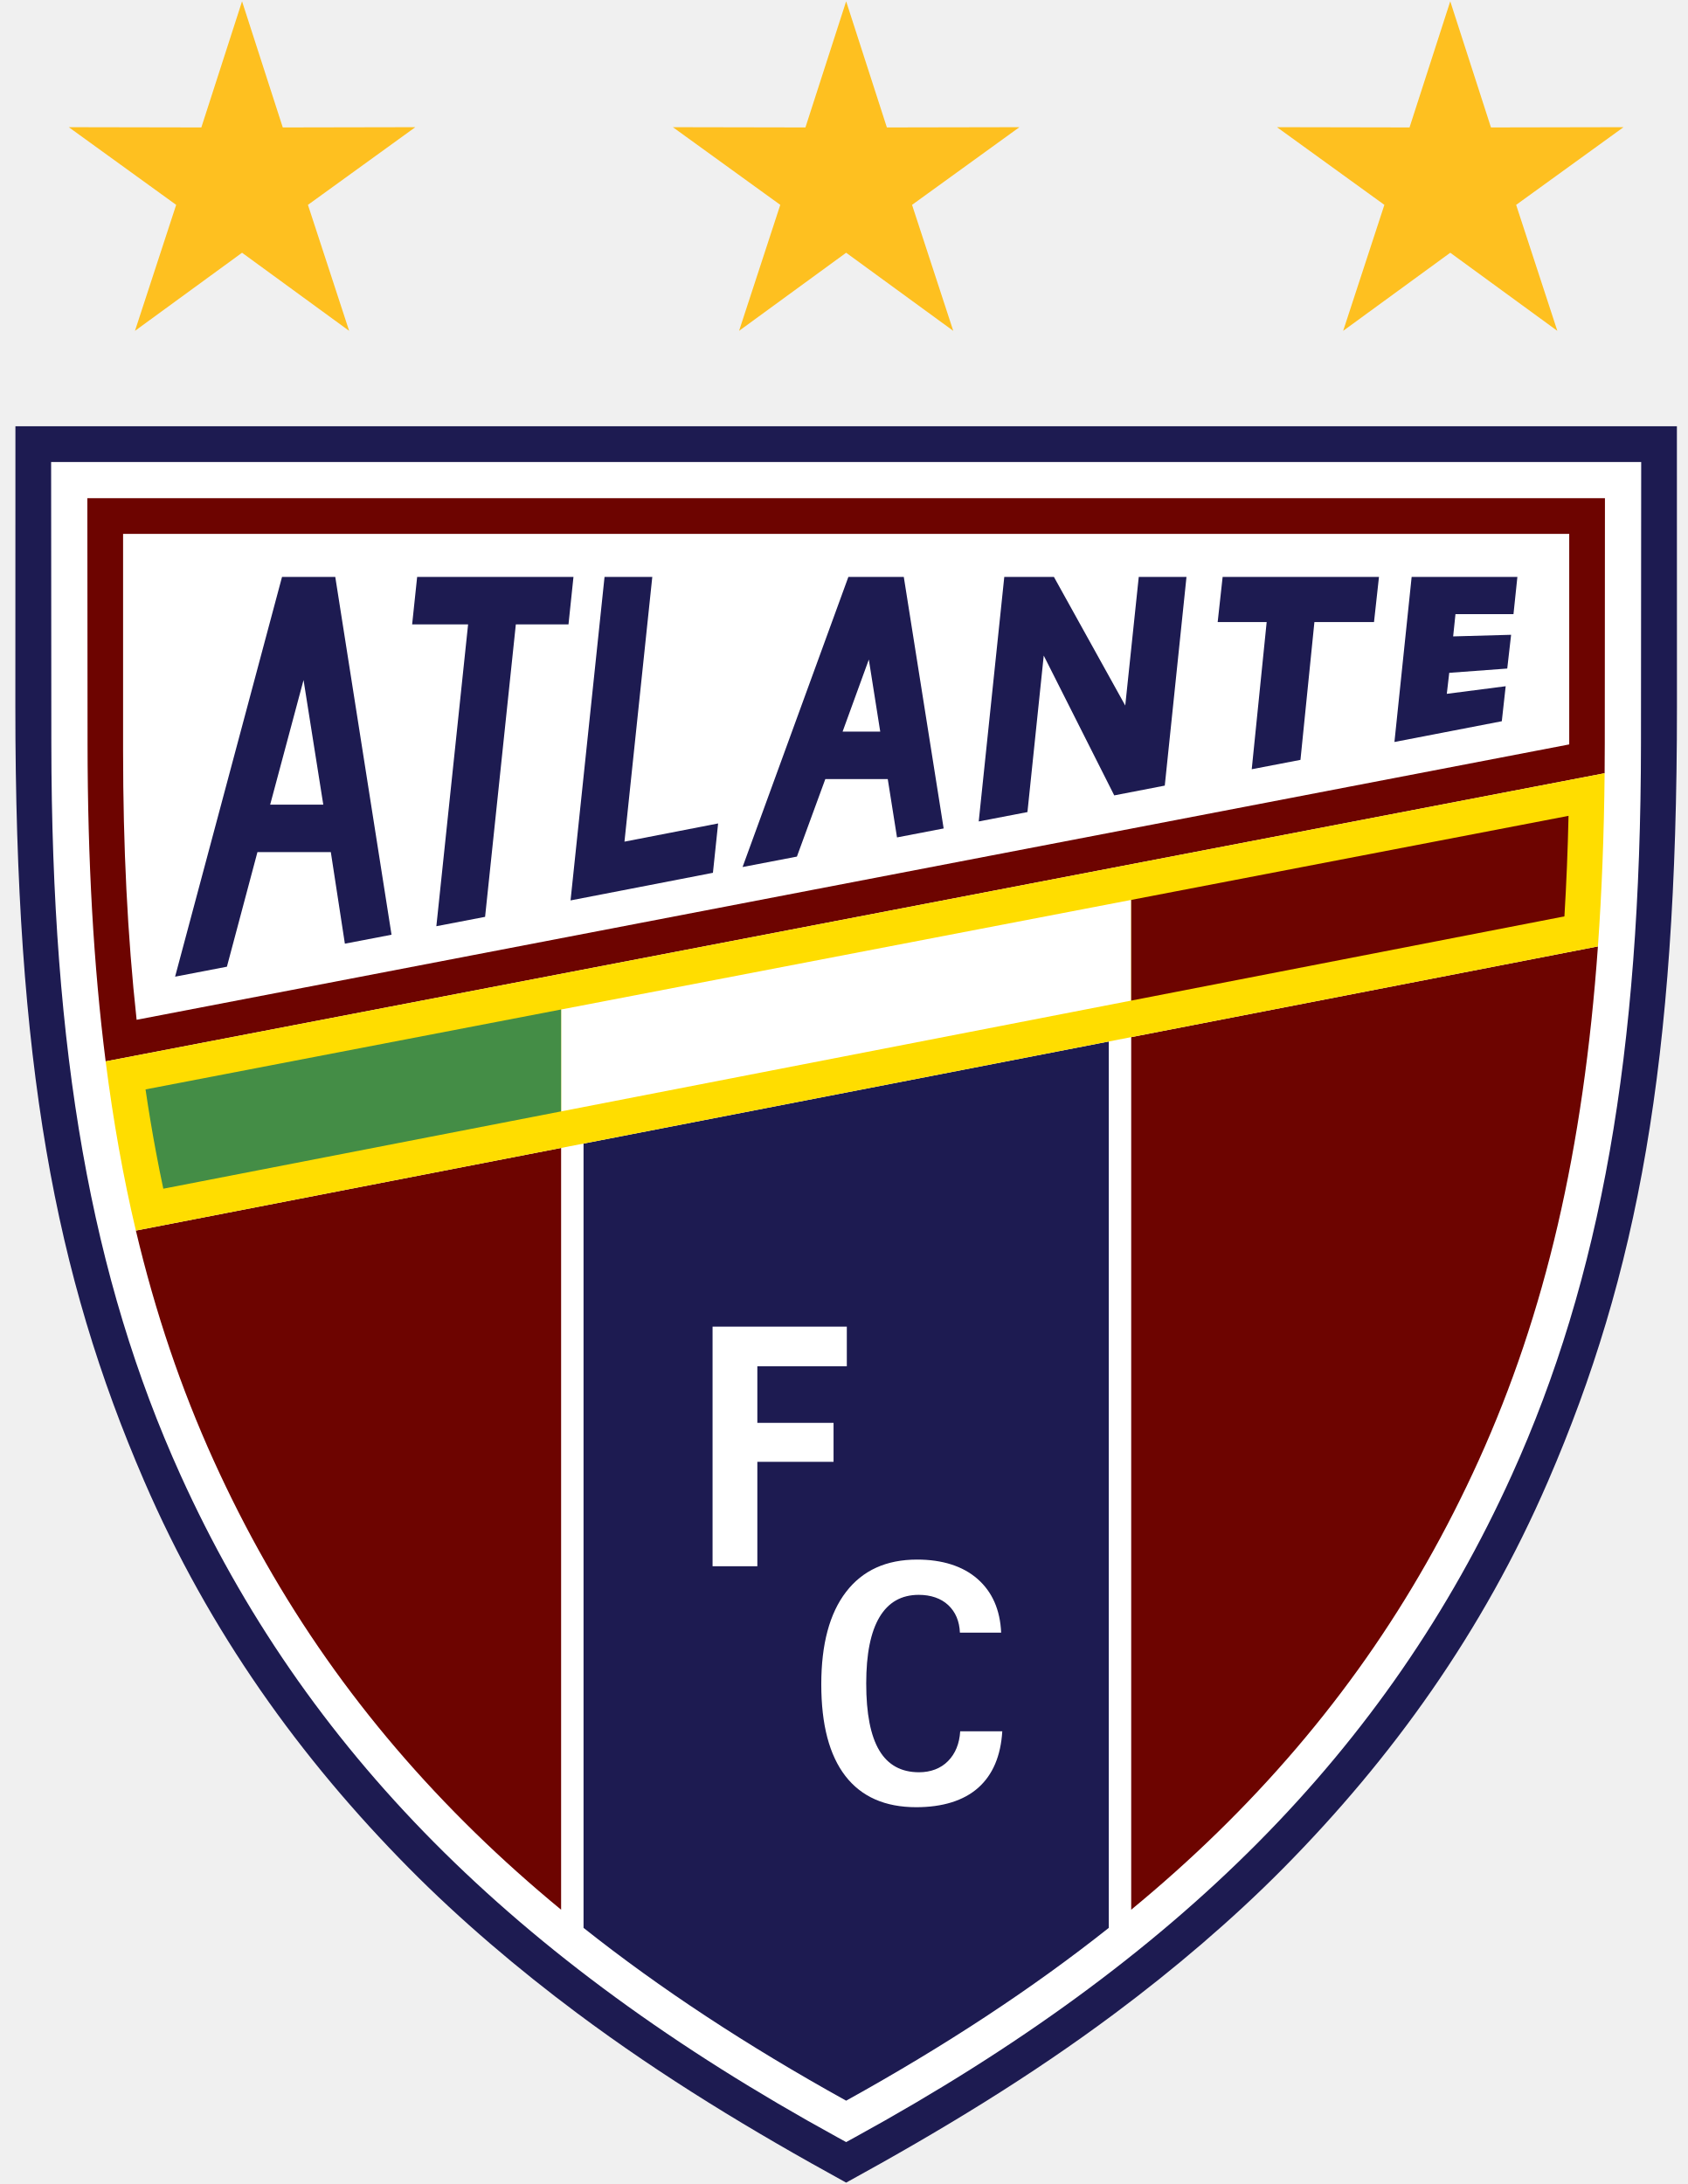
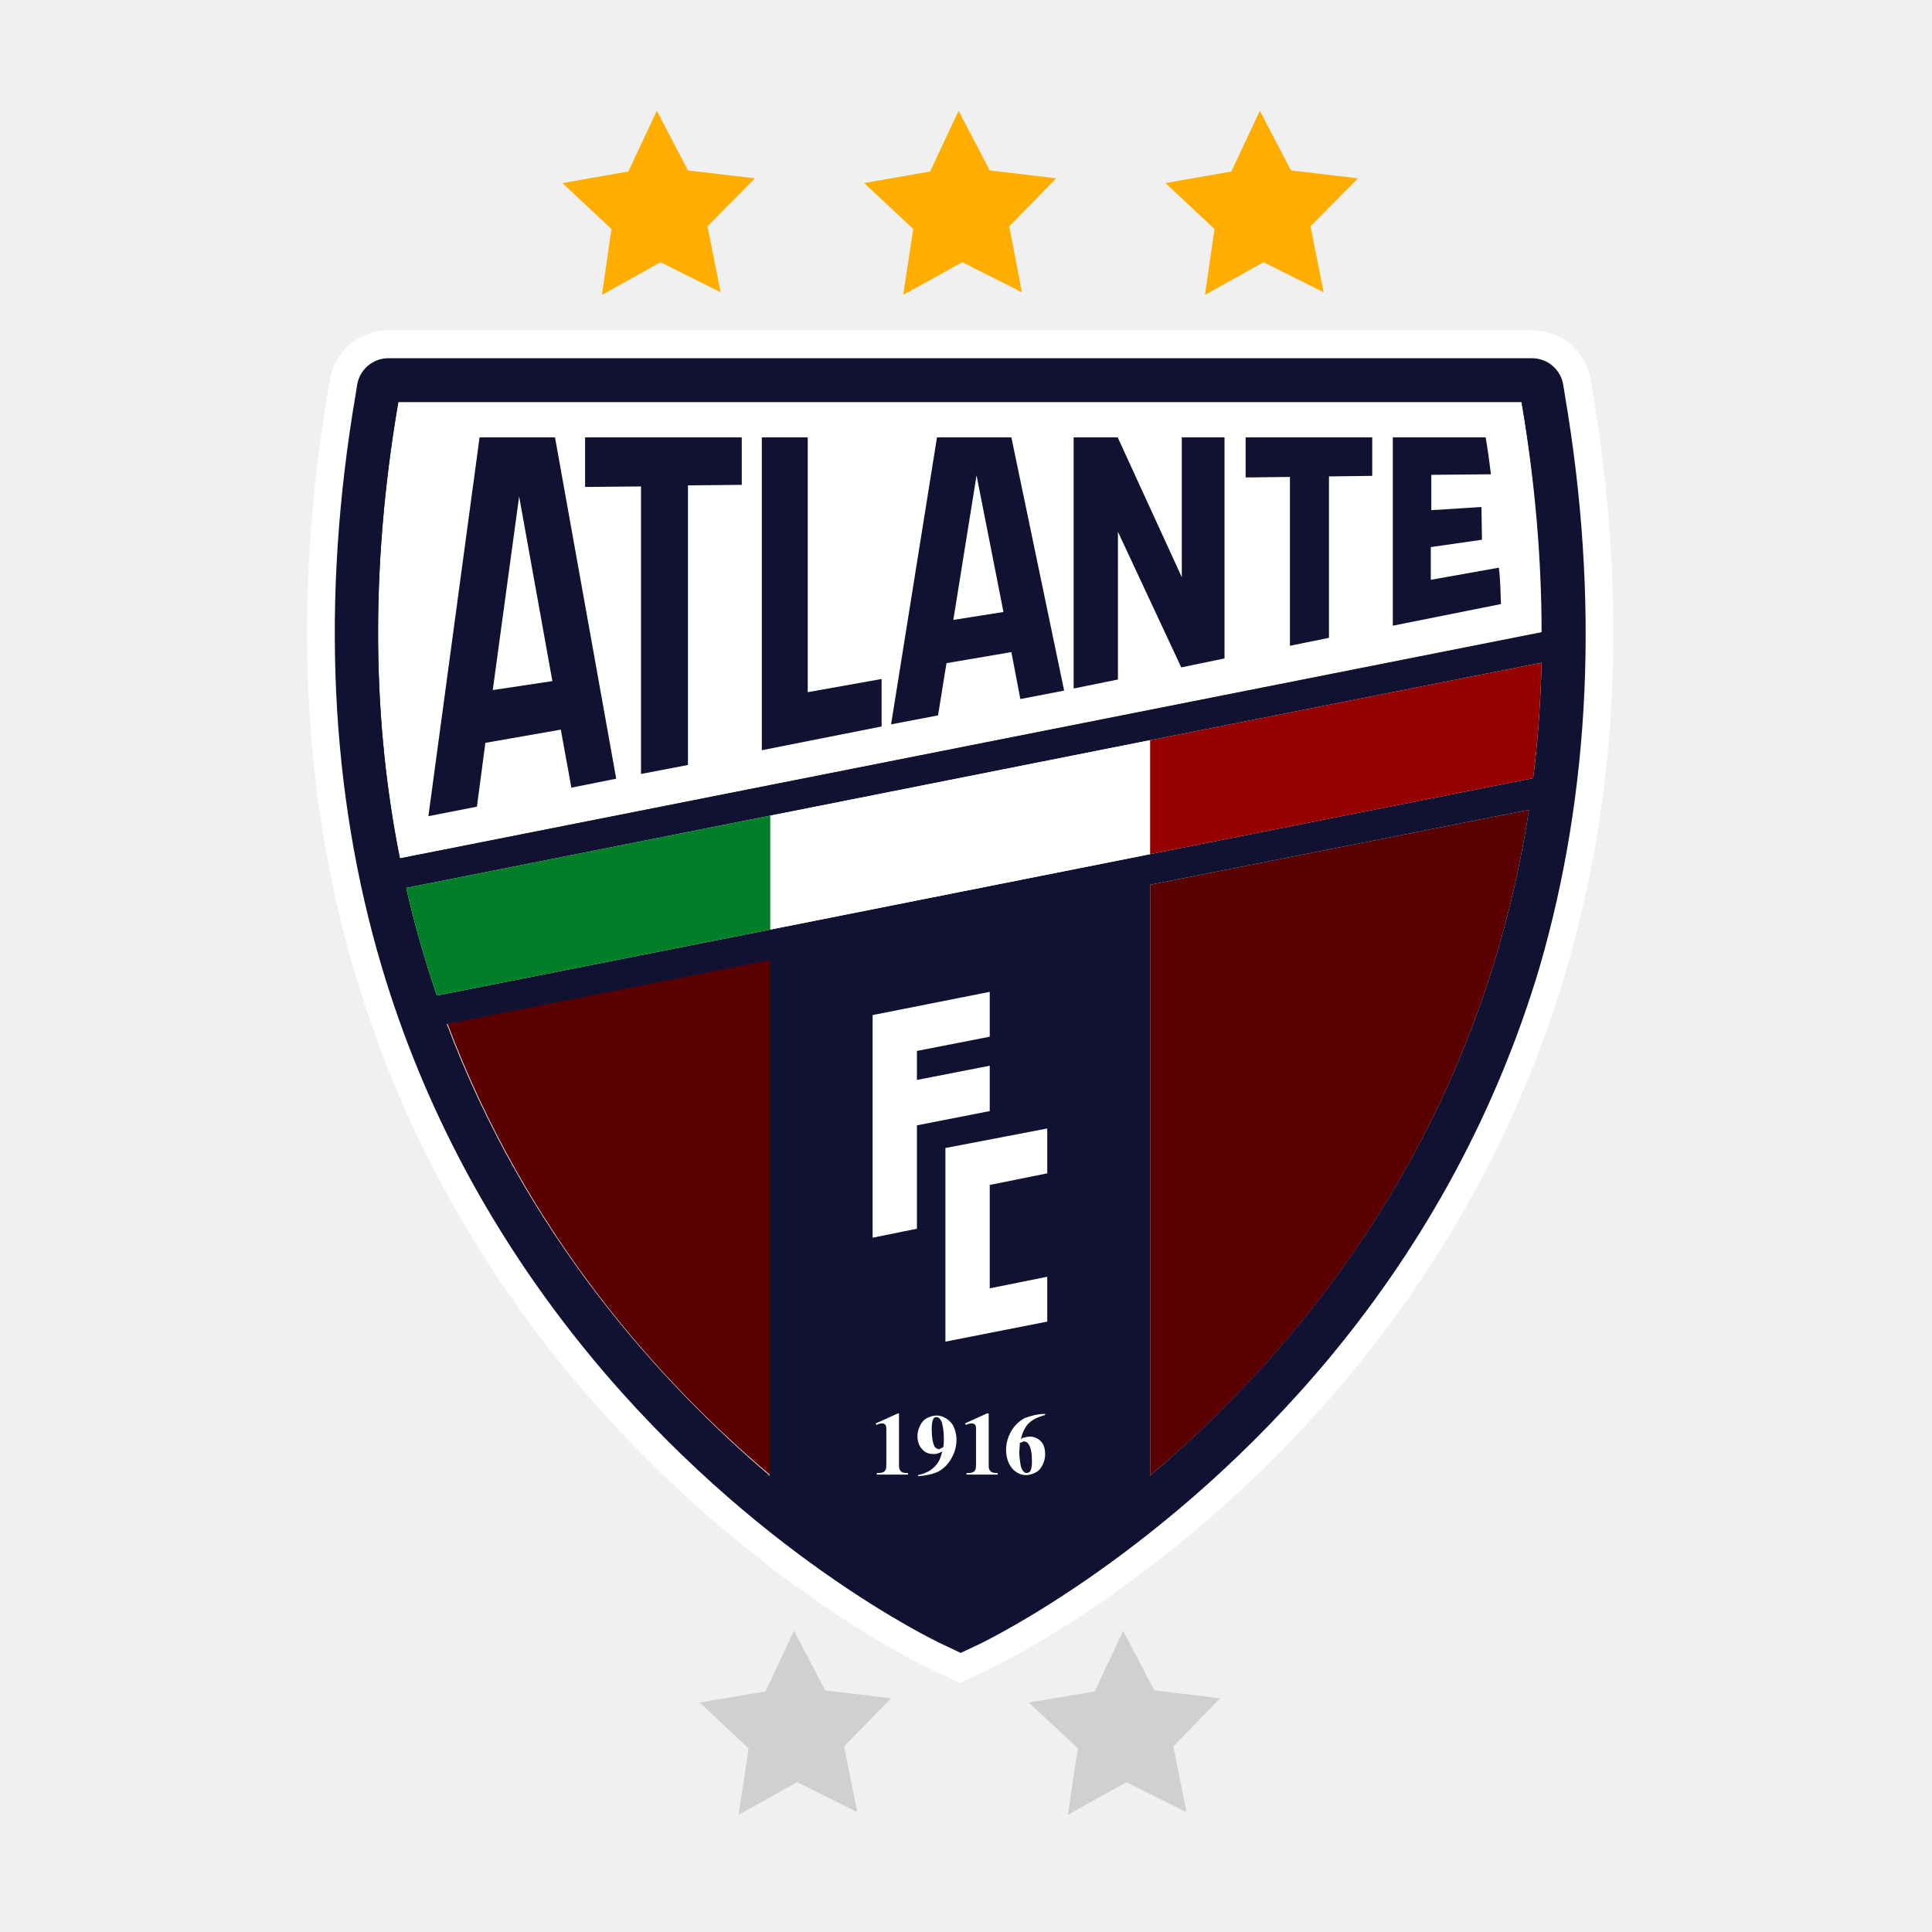
- <svg xmlns="http://www.w3.org/2000/svg" version="1.1" id="Layer_1" x="0px" y="0px" width="612px" height="792px" viewBox="0 0 612 792" enable-background="new 0 0 612 792" xml:space="preserve">
-   <path fill="#1D1B51" d="M306.809,791.497c-34.062-18.691-66.392-38.188-97.641-61.521c-21.114-15.757-42.365-33.779-60.891-52.528  c-39.33-39.795-72.289-85.523-95.981-140.336C19.904,462.156,5.536,385.546,5.569,256.253L5.593,154.58h602.436l0.021,101.673  c0.041,129.293-14.335,205.903-46.728,280.858c-23.684,54.813-56.647,100.541-95.977,140.336  c-18.526,18.749-39.782,36.771-60.887,52.528C373.213,753.309,340.874,772.806,306.809,791.497" />
-   <path fill="#FFFFFF" d="M18.537,167.54l0.081,102.044c0.09,112.183,14.54,194.02,46.85,265.347  c45.025,99.393,120.713,175.706,238.187,240.135l3.154,1.734l3.158-1.734c117.469-64.438,193.162-140.743,238.187-240.135  c32.311-71.328,46.764-153.164,46.85-265.347l0.081-102.044H18.537z" />
-   <path fill="#6D0400" d="M581.823,280.418c0.034-3.583,0.055-7.193,0.058-10.84c0,0,0.056-77.526,0.061-88.917H31.673  c0.008,11.391,0.073,88.917,0.073,88.917c0.033,42.55,2.163,80.605,6.566,115.314l543.507-104.488  C581.821,280.409,581.822,280.414,581.823,280.418z" />
-   <path fill="#6D0400" d="M77.424,529.519c23.227,51.269,54.236,95.45,94.814,135.059c9.798,9.573,20.208,18.875,31.217,27.958  V416.283L49.268,446.256C56.35,476.159,65.675,503.579,77.424,529.519z" />
-   <path fill="#6D0400" d="M579.396,343.203L410.167,376.1v316.436c11.009-9.083,21.419-18.386,31.217-27.958  c40.578-39.608,71.591-83.79,94.814-135.059c24.034-53.048,37.919-112.291,43.199-186.32  C579.396,343.2,579.396,343.202,579.396,343.203z" />
-   <path fill="#FFFFFF" d="M568.99,269.952v-76.343H44.632v78.77c0,34.358,1.563,66.866,4.905,97.436L568.99,269.952z" />
-   <path fill="#1D1B51" d="M307.613,209.215c-0.531,1.457-37.032,101.559-38.363,105.203c3.196-0.61,18.608-3.573,19.702-3.785  c0.428-1.168,10.304-28.114,10.304-28.114h22.639c0,0,3.024,19.067,3.354,21.16c1.922-0.371,15.099-2.905,16.911-3.252  c-0.339-2.121-14.147-89.34-14.45-91.212H307.613z M305.523,265.304l7.99-21.962l1.518-4.167l4.134,26.129H305.523z" />
-   <path fill="#1D1B51" d="M151.255,209.215c-0.179,1.718-1.587,15.123-1.816,17.216c2.245,0,20.289,0,20.289,0  s-11.189,106.458-11.507,109.449c2.481-0.481,16.258-3.126,17.669-3.397c0.175-1.659,11.148-106.052,11.148-106.052h19.094  c0.184-1.722,1.587-15.122,1.804-17.216H151.255z" />
-   <path fill="#1D1B51" d="M236.516,209.215h-17.314c-0.204,1.994-12.018,114.333-12.324,117.308c2.82-0.543,40.104-7.772,40.104-7.772  s10.071-1.958,11.52-2.24c0.151-1.428,1.616-15.388,1.881-17.9c-2.779,0.536-33.955,6.603-33.955,6.603  S236.255,211.68,236.516,209.215" />
-   <path fill="#1D1B51" d="M102.259,209.213c-0.441,1.661-37.852,141.529-38.77,144.965c2.901-0.566,17.583-3.381,18.787-3.616  c0.36-1.345,11.071-41.559,11.071-41.559h26.605c0,0,4.763,31.021,5.097,33.21c1.938-0.371,15.099-2.899,16.918-3.246  c-0.338-2.144-20.097-127.86-20.399-129.754H102.259z M97.962,291.787l10.703-39.963l1.4-5.216l7.154,45.179H97.962z" />
-   <path fill="#1D1B51" d="M408.009,255.849c0,0-25.219-45.485-25.863-46.633h-18c-0.204,1.977-8.965,85.729-9.267,88.67  c2.477-0.478,16.249-3.126,17.665-3.397c0.175-1.643,5.908-56.75,5.908-56.75s24.86,49.311,25.562,50.698  c1.55-0.304,16.869-3.267,18.326-3.546c0.171-1.626,7.626-73.255,7.872-75.675h-17.307  C412.697,211.176,408.009,255.849,408.009,255.849" />
-   <path fill="#1D1B51" d="M548.778,222.712c0.167-1.642,1.208-11.503,1.416-13.497h-19.758h-18.583  c-0.196,1.934-5.941,56.978-6.239,59.857c2.747-0.53,37.403-7.229,38.929-7.525c0.151-1.34,1.163-10.471,1.408-12.695  c-2.513,0.327-21.35,2.755-21.35,2.755l0.882-7.615c0,0,19.306-1.432,21.036-1.553c0.167-1.494,1.163-10.226,1.399-12.239  c-2.33,0.067-21.015,0.585-21.015,0.585l0.841-8.074H548.778z" />
-   <path fill="#1D1B51" d="M441.523,225.577c2.199,0,17.763,0,17.763,0s-5.121,50.485-5.415,53.377  c2.469-0.472,16.249-3.122,17.669-3.397c0.167-1.638,5.056-49.98,5.056-49.98h21.611c0.183-1.696,1.571-14.282,1.8-16.363h-56.688  C443.134,210.911,441.751,223.492,441.523,225.577" />
-   <path fill="#1D1B51" d="M211.588,699.118c27.687,21.978,59.193,42.704,95.221,62.666c36.032-19.962,67.535-40.688,95.226-62.666  V377.681l-190.447,37.021V699.118z" />
-   <path fill="#FFDD00" d="M581.819,280.404L38.312,384.893c2.749,21.67,6.38,42.041,10.956,61.363l530.127-103.053  c0-0.001,0.001-0.003,0.002-0.004c1.413-19.815,2.218-40.678,2.426-62.781C581.822,280.414,581.821,280.409,581.819,280.404z" />
-   <polygon fill="#FFFFFF" points="410.163,326.342 203.455,366.083 203.455,403.031 410.163,362.849 " />
-   <path fill="#448D46" d="M203.455,366.083L52.769,395.058c1.134,7.73,2.403,15.334,3.807,22.799c0.824,4.453,1.714,8.855,2.64,13.213  l144.239-28.038V366.083z" />
-   <path fill="#6D0400" d="M567.247,332.313c0.727-11.889,1.216-24.047,1.494-36.458l-158.578,30.487v36.509L567.247,332.313z" />
-   <path fill="#FFFFFF" d="M258.372,567.988v-86.904h48.678v14.377h-32.441v20.517h27.63v14.14h-27.63v37.87H258.372z M363.42,627.843  c-0.547,8.951-3.465,15.794-8.733,20.475c-5.28,4.688-12.947,7.041-22.472,7.041c-11.291,0-19.864-3.781-25.692-11.324  c-5.819-7.547-8.732-18.604-8.732-33.229c0-14.574,3.007-25.757,8.998-33.541c5.998-7.802,14.576-11.704,25.736-11.704  c9.125,0,16.601,2.351,21.934,7.036c5.329,4.684,8.189,11.183,8.553,19.464h-14.956c-0.175-4.166-1.575-7.484-4.211-9.971  c-2.64-2.493-6.386-3.74-10.708-3.74c-6.288,0-11.034,2.696-14.249,8.104c-3.203,5.393-4.803,13.395-4.803,24.012  c0,10.924,1.583,19.006,4.733,24.294c3.139,5.287,7.962,7.929,14.425,7.929c4.179,0,7.864-1.359,10.512-4.062  c2.673-2.716,4.125-6.303,4.408-10.786H363.42z" />
-   <polygon fill="#FEC020" points="102.529,46.215 87.766,0.473 73.005,46.215 24.939,46.123 63.877,74.291 48.938,119.978   87.766,91.653 126.596,119.978 111.657,74.291 150.591,46.123 " />
-   <polygon fill="#FEC020" points="321.575,46.215 306.807,0.473 292.043,46.215 243.982,46.123 282.923,74.291 267.98,119.978   306.807,91.653 345.642,119.978 330.703,74.291 369.636,46.123 " />
-   <polygon fill="#FEC020" points="588.679,46.121 540.613,46.213 525.854,0.471 511.086,46.213 463.02,46.121 501.966,74.293   487.018,119.982 525.854,91.65 564.681,119.982 549.742,74.293 " />
+ <svg xmlns="http://www.w3.org/2000/svg" version="1.1" id="Layer_1" x="0px" y="0px" viewBox="0 0 366.2 366.2" style="enable-background:new 0 0 366.2 366.2;" xml:space="preserve">
+   <style type="text/css">
+ 	.st0{fill:#FFFFFF;}
+ 	.st1{fill-rule:evenodd;clip-rule:evenodd;fill:#CED0D1;}
+ 	.st2{fill-rule:evenodd;clip-rule:evenodd;fill:#FFAE00;}
+ 	.st3{fill:none;stroke:#251F20;stroke-miterlimit:10;}
+ 	.st4{fill:#5A0000;}
+ 	.st5{fill:#111231;}
+ 	.st6{fill:#007F28;}
+ 	.st7{fill:#950000;}
+ 	.st8{fill-rule:evenodd;clip-rule:evenodd;fill:#FFFFFF;}
+ </style>
+   <g>
+     <path class="st0" d="M176.2,316.3c-1.5-0.7-36.7-17.7-68.4-56c-18.6-22.6-32.2-47.9-40.4-75.4c-10.2-34.2-11.9-71.5-5.2-111   l0.3-1.9c0.9-5.4,5.6-9.4,11.1-9.4h216.8c5.5,0,10.1,3.9,11.1,9.3l0.3,1.9c6.7,39.5,5,76.8-5.2,111c-8.2,27.5-21.8,52.8-40.4,75.4   c-31.7,38.4-66.9,55.3-68.4,56l-5.8,2.8L176.2,316.3z" />
+     <g>
+       <path class="st1" d="M156.4,320.4l-5.9-11.3l-5.4,11.5l-12.5,2.1l9.3,8.7L140,344l11.1-6.2l11.4,5.7l-2.5-12.5l8.9-9.1    L156.4,320.4L156.4,320.4L156.4,320.4z M218.8,320.4l-5.9-11.3l-5.4,11.5l-12.5,2.1l9.3,8.7l-1.9,12.6l11.1-6.2l11.4,5.7    l-2.5-12.5l8.9-9.1L218.8,320.4L218.8,320.4z" />
+       <g>
+         <polygon class="st2" points="187.6,32.3 181.7,21 176.3,32.5 163.8,34.7 173.1,43.4 171.2,55.9 182.4,49.7 193.7,55.4      191.3,42.9 200.2,33.8 187.6,32.3    " />
+         <polygon class="st2" points="244.7,32.3 238.8,21 233.4,32.5 220.9,34.7 230.2,43.4 228.4,55.9 239.5,49.7 250.9,55.4      248.4,42.9 257.4,33.8 244.7,32.3    " />
+         <polygon class="st2" points="130.4,32.3 124.5,21 119.1,32.5 106.6,34.7 115.9,43.4 114.1,55.9 125.2,49.7 136.6,55.4      134.1,42.9 143.1,33.8 130.4,32.3    " />
+       </g>
+       <path class="st3" d="M292.3,119.8L75.8,162.7c-5-25-5.9-53.8-0.3-86.5h212.9C291.1,91.6,292.3,106.2,292.3,119.8z" />
+       <path class="st0" d="M292.3,119.8L75.8,162.7c-5-25-5.9-53.8-0.3-86.5h212.9C291.1,91.6,292.3,106.2,292.3,119.8z" />
+       <path class="st4" d="M146,181.9L146,181.9l-61.2,12.1c15,39.9,40.2,67.9,61.2,85.6l0,0l0,0V181.9z" />
+       <path class="st4" d="M218,167.7L218,167.7v112l0,0l0,0c27.5-23.2,62.3-64,71.8-126.2L218,167.7z" />
+       <path class="st5" d="M296.6,74.8l-0.3-1.9c-0.5-2.9-3-5-5.9-5H73.6c-2.9,0-5.4,2.1-5.9,5l-0.3,1.9c-6.6,38.7-4.9,75.3,5,108.6    c8,26.8,21.3,51.5,39.5,73.6c30.9,37.5,65.1,53.9,66.6,54.6l3.6,1.7l3.6-1.7c1.4-0.7,35.6-17.2,66.6-54.6    c18.2-22,31.5-46.8,39.5-73.6C301.5,150,303.2,113.5,296.6,74.8z M84.7,194.1l61.2-12.1v97.7C125,261.9,99.7,234,84.7,194.1z     M218,279.7v-112l71.8-14.2C280.3,215.7,245.5,256.4,218,279.7z M290.6,147.5L290.6,147.5L218,161.9l-72,14.3l-63.2,12.5    c-2.2-6.5-4.2-13.3-5.8-20.4l69-13.7l72-14.3l74.2-14.7C292,133.2,291.5,140.5,290.6,147.5z M75.8,162.7c-5-25-5.9-53.8-0.3-86.5    h212.9c2.6,15.4,3.8,30,3.8,43.7L75.8,162.7z" />
+       <polygon class="st0" points="146,154.6 146,154.6 146,176.2 218,161.9 218,140.3   " />
+       <path class="st6" d="M146,154.6L146,154.6l-69,13.7c1.6,7.1,3.6,13.9,5.8,20.4l63.2-12.5l0,0V154.6L146,154.6z" />
+       <path class="st7" d="M218,140.3L218,140.3v21.6l0,0l72.6-14.4v0c0.9-7,1.4-14.3,1.6-21.9L218,140.3z" />
+       <path class="st5" d="M105.2,82.9H90.9l-9.7,71.8l9.2-1.8l1.6-12.1l14.3-2.5l2,11l8.5-1.7L105.2,82.9z M93.4,130.8l5-36.7l6.3,35    L93.4,130.8z" />
+       <polygon class="st5" points="140.6,82.9 140.6,91.9 130.4,92 130.4,145 121.5,146.7 121.5,92.2 110.9,92.3 110.9,82.9   " />
+       <polygon class="st5" points="167.1,128.7 167.1,137.7 144.4,142.2 144.4,82.9 153.1,82.9 153.1,131.2   " />
+       <path class="st5" d="M191.7,82.9h-14.1l-8.7,54.4l8.9-1.7l1.6-9.9l12.3-2.1l1.7,8.9l8.3-1.6L191.7,82.9z M180.7,117.5l4.4-27.4    l5.1,25.9L180.7,117.5z" />
+       <polygon class="st5" points="232.1,82.9 232.1,124.8 223.9,126.5 211.9,100.8 211.9,128.8 203.5,130.5 203.5,82.9 211.9,82.9     211.9,83 224,109.4 224,82.9   " />
+       <polygon class="st5" points="260.1,82.9 260.1,90.2 251.9,90.3 251.9,120.9 244.5,122.4 244.5,90.4 236.1,90.5 236.1,82.9   " />
+       <path class="st5" d="M284.5,114.5l-20.5,4.1V82.9h17.6c0.4,2.3,0.7,4.6,1,7L271.3,90v6.7l9.5-0.6l0.1,6.2l-9.7,1.4v6.2l12.9-2.3    C284.4,109.9,284.4,112.1,284.5,114.5z" />
+       <g>
+         <path class="st8" d="M198.5,213.9v8.5l-10.9,2.2v19.6l10.9-2.2v8.5l-19.3,3.8v-36.7L198.5,213.9z M173.8,213.3l13.8-2.7V202     l-13.8,2.7v-5.5l13.8-2.7v-8.5l-22.2,4.4v42.2l8.4-1.7V213.3z" />
+         <g>
+           <path class="st0" d="M170.4,268v9.2c0,0.7,0,1.1,0.1,1.3s0.2,0.3,0.4,0.5c0.2,0.1,0.5,0.2,0.9,0.2h0.3v0.3h-5.9v-0.3h0.3      c0.5,0,0.8-0.1,1-0.2c0.2-0.1,0.3-0.3,0.4-0.5c0.1-0.2,0.1-0.6,0.1-1.4v-5.9c0-0.5,0-0.8-0.1-1c0-0.1-0.1-0.2-0.3-0.3      c-0.1-0.1-0.3-0.1-0.5-0.1c-0.3,0-0.6,0.1-1,0.3l-0.1-0.3l4.2-1.9H170.4z" />
+           <path class="st0" d="M174,279.8v-0.2c0.9-0.2,1.7-0.5,2.3-0.9c0.6-0.4,1.1-0.9,1.5-1.5c0.4-0.6,0.6-1.3,0.8-2.1      c-0.3,0.2-0.6,0.3-0.9,0.4c-0.2,0.1-0.5,0.1-0.8,0.1c-0.9,0-1.6-0.3-2.1-0.9c-0.6-0.6-0.9-1.5-0.9-2.5c0-0.7,0.2-1.4,0.5-2      s0.7-1.1,1.3-1.4c0.6-0.3,1.2-0.5,1.8-0.5c0.7,0,1.3,0.2,1.9,0.6c0.6,0.4,1.1,0.9,1.4,1.6s0.5,1.5,0.5,2.4      c0,1.2-0.3,2.3-0.9,3.4c-0.6,1.1-1.4,2-2.5,2.6C176.9,279.4,175.5,279.7,174,279.8z M178.8,274.3c0.1-0.6,0.1-1.2,0.1-1.6      c0-1-0.1-2-0.3-2.8c-0.1-0.5-0.3-0.8-0.6-1.1c-0.1-0.1-0.3-0.2-0.5-0.2c-0.3,0-0.5,0.1-0.6,0.4c-0.2,0.3-0.3,1-0.3,1.9      c0,1.5,0.2,2.6,0.5,3.2c0.2,0.4,0.6,0.6,1,0.6C178.1,274.6,178.4,274.5,178.8,274.3z" />
+           <path class="st0" d="M187.4,268v9.2c0,0.7,0,1.1,0.1,1.3s0.2,0.3,0.4,0.5c0.2,0.1,0.5,0.2,0.9,0.2h0.3v0.3h-5.9v-0.3h0.3      c0.5,0,0.8-0.1,1-0.2c0.2-0.1,0.3-0.3,0.4-0.5c0.1-0.2,0.1-0.6,0.1-1.4v-5.9c0-0.5,0-0.8-0.1-1c0-0.1-0.1-0.2-0.3-0.3      c-0.1-0.1-0.3-0.1-0.5-0.1c-0.3,0-0.6,0.1-1,0.3l-0.2-0.3l4.2-1.9H187.4z" />
+           <path class="st0" d="M198.1,268v0.2c-1,0.3-1.8,0.6-2.4,1c-0.6,0.4-1.1,0.9-1.4,1.5c-0.4,0.6-0.6,1.3-0.8,2.1      c0.2-0.2,0.4-0.3,0.6-0.3c0.4-0.1,0.7-0.2,1.1-0.2c0.8,0,1.5,0.3,2.1,0.9c0.6,0.6,0.8,1.5,0.8,2.5c0,0.7-0.2,1.4-0.5,2      c-0.3,0.6-0.7,1.1-1.3,1.4c-0.6,0.3-1.2,0.5-1.8,0.5c-0.7,0-1.3-0.2-1.9-0.6c-0.6-0.4-1-0.9-1.4-1.7c-0.3-0.7-0.5-1.5-0.5-2.4      c0-1.3,0.3-2.4,0.9-3.5c0.6-1.1,1.5-2,2.6-2.6C195.3,268.4,196.6,268,198.1,268z M193.3,273.5c0,0.8-0.1,1.3-0.1,1.7      c0,0.8,0.1,1.5,0.2,2.2s0.3,1.2,0.6,1.5c0.2,0.2,0.4,0.3,0.6,0.3c0.3,0,0.5-0.1,0.7-0.4s0.3-0.9,0.3-1.8c0-1.5-0.2-2.6-0.6-3.2      c-0.2-0.4-0.6-0.6-1-0.6C193.9,273.3,193.6,273.4,193.3,273.5z" />
+         </g>
+       </g>
+     </g>
+   </g>
</svg>
